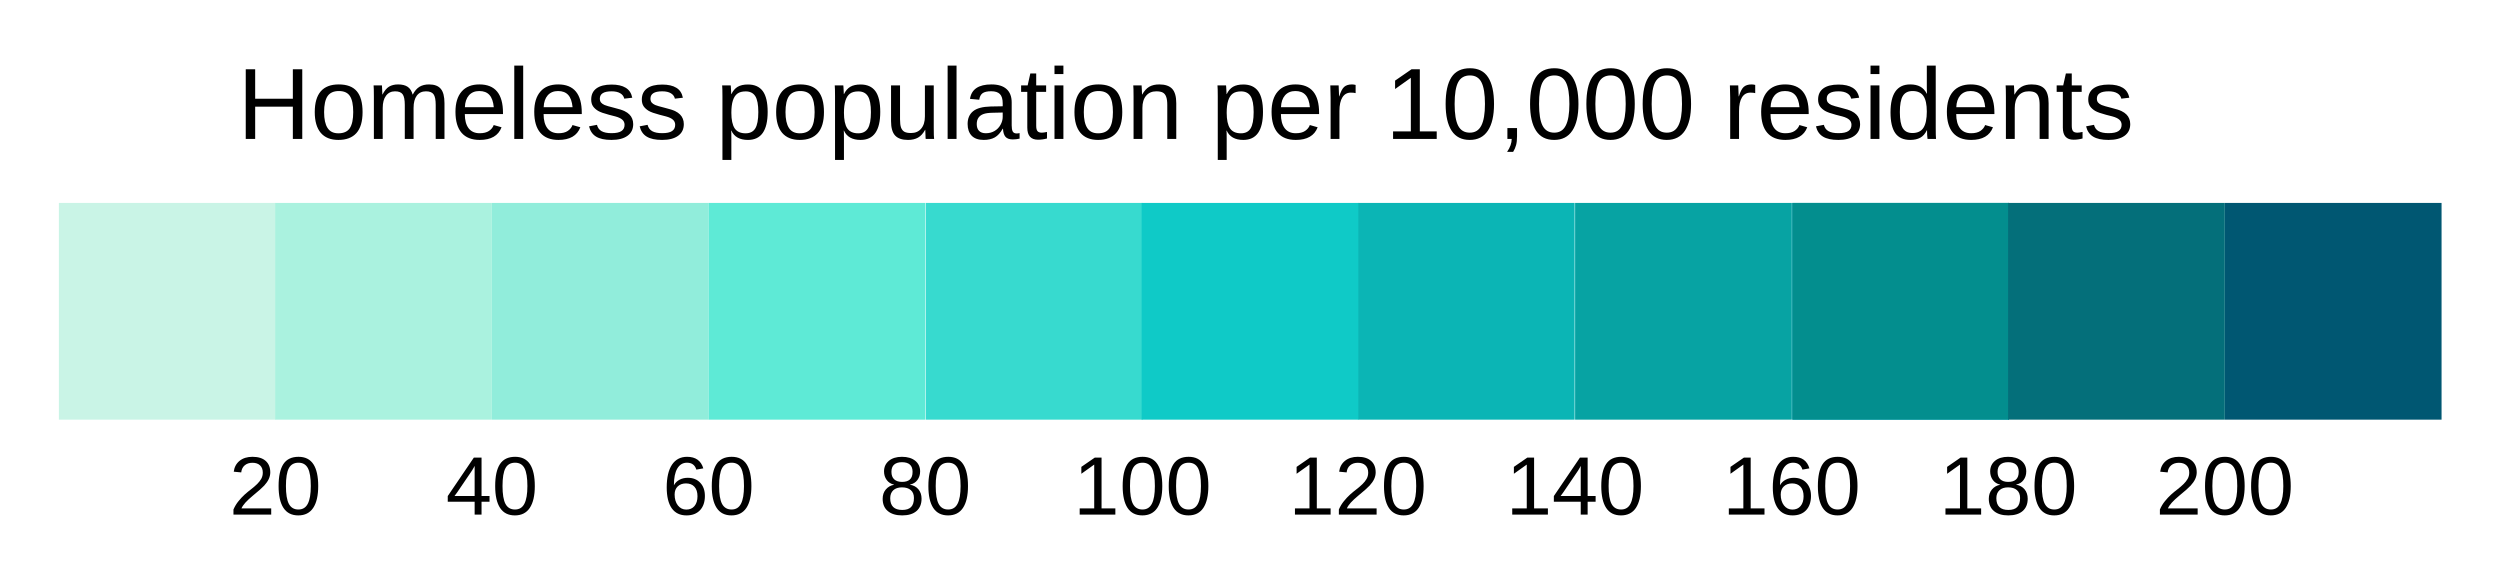
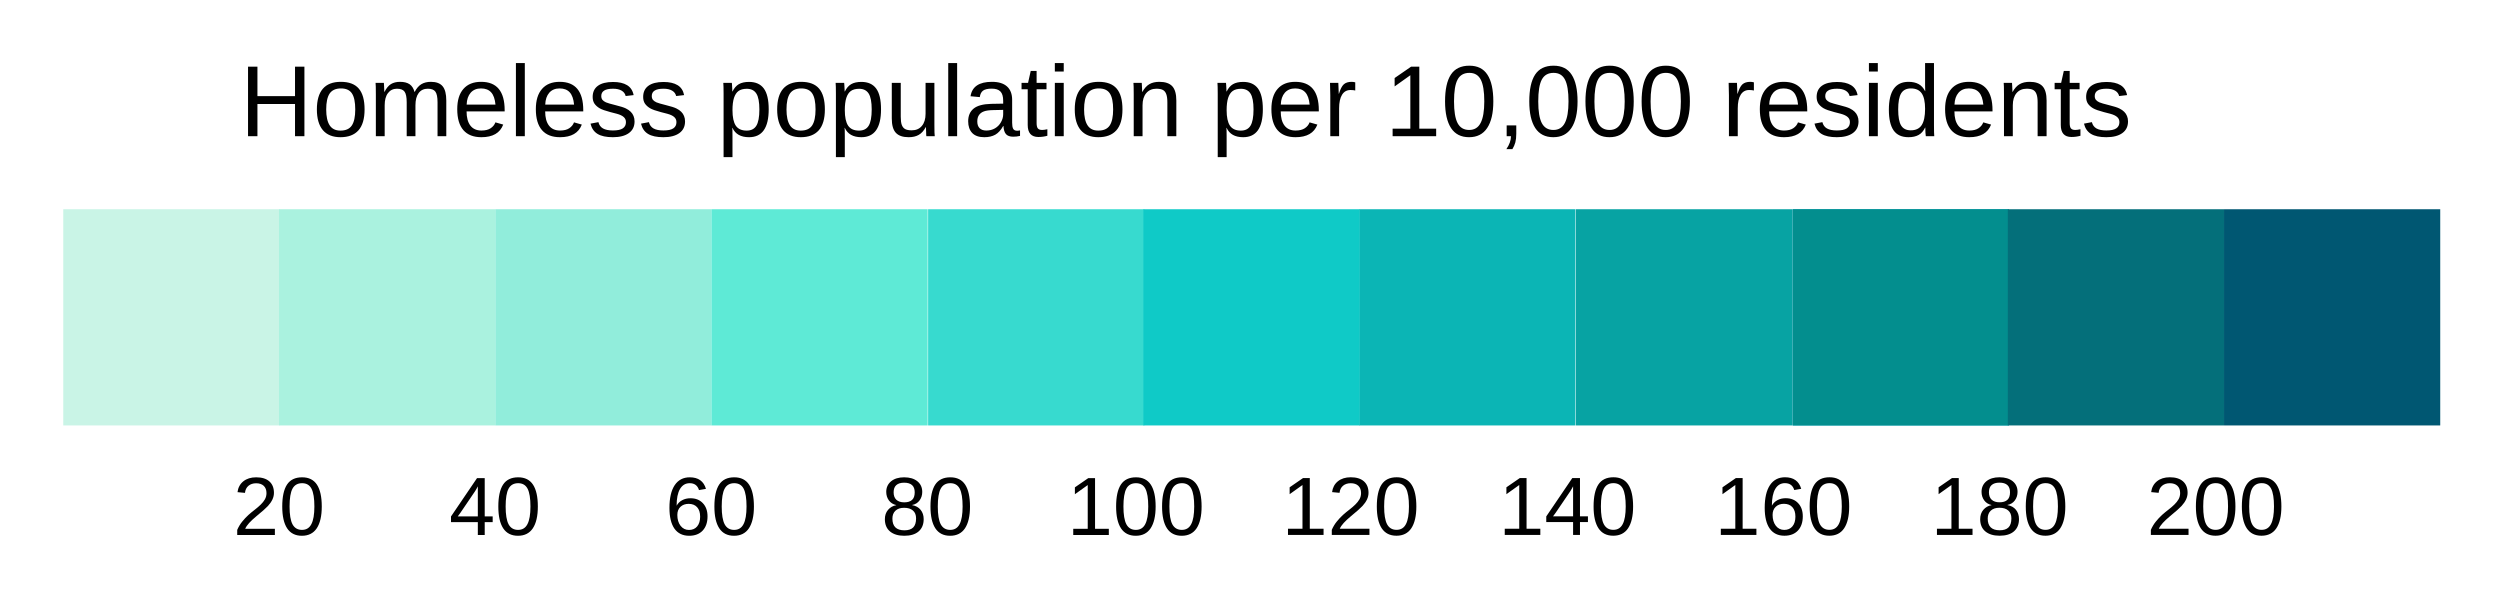
- <svg xmlns="http://www.w3.org/2000/svg" version="1.1" id="Layer_1" x="0px" y="0px" viewBox="0 0 543.3 125.7" style="enable-background:new 0 0 543.3 125.7;" xml:space="preserve">
-   <style type="text/css">
- 	.st0{font-family:'Arial-BoldMT, Arial';}
- 	.st1{font-size:22px;}
- 	.st2{fill:#C9F4E6;}
- 	.st3{fill:#91EDDB;}
- 	.st4{fill:#0BB5B5;}
- 	.st5{fill:#00A4BF;}
- 	.st6{fill:#37DACF;}
- 	.st7{fill:#005772;}
- 	.st8{fill:#AAF2DF;}
- 	.st9{fill:#5EEAD6;}
- 	.st10{fill:#0FCAC7;}
- 	.st11{fill:#07A3A3;}
- 	.st12{fill:#038E8E;}
- 	.st13{fill:#046F7A;}
- 	.st14{font-family:'ArialMT, Arial';}
- 	.st15{font-size:18px;}
- </style>
-   <text transform="matrix(1 0 0 1 51.5948 30.19)" class="st0 st1">Homeless population per 10,000 residents</text>
-   <rect x="12.8" y="44.1" class="st2" width="47.1" height="47.1" />
-   <rect x="106.9" y="44.1" class="st3" width="47.1" height="47.1" />
-   <rect x="295.1" y="44.1" class="st4" width="47.1" height="47.1" />
-   <rect x="389.5" y="44.1" class="st5" width="47.1" height="47.1" />
-   <rect x="201.2" y="44.1" class="st6" width="47.1" height="47.1" />
-   <rect x="483.5" y="44.1" class="st7" width="47.1" height="47.1" />
-   <rect x="59.8" y="44.1" class="st8" width="47.1" height="47.1" />
-   <rect x="154" y="44.1" class="st9" width="47.1" height="47.1" />
-   <rect x="248.1" y="44.1" class="st10" width="47.1" height="47.1" />
-   <rect x="342.3" y="44.1" class="st11" width="47.1" height="47.1" />
-   <rect x="389.5" y="44.1" class="st12" width="47.1" height="47.1" />
-   <rect x="436.4" y="44.1" class="st13" width="47.1" height="47.1" />
-   <text transform="matrix(1 0 0 1 49.8293 111.8359)" class="st14 st15">20</text>
-   <text transform="matrix(1 0 0 1 96.8993 111.8358)" class="st14 st15">40</text>
-   <text transform="matrix(1 0 0 1 143.9691 111.8358)" class="st14 st15">60</text>
-   <text transform="matrix(1 0 0 1 191.0395 111.8358)" class="st14 st15">80</text>
-   <text transform="matrix(1 0 0 1 233.2637 111.8357)" class="st14 st15">100</text>
-   <text transform="matrix(1 0 0 1 280.0438 111.8356)" class="st14 st15">120</text>
-   <text transform="matrix(1 0 0 1 327.2639 111.836)" class="st14 st15">140</text>
-   <text transform="matrix(1 0 0 1 374.3338 111.836)" class="st14 st15">160</text>
-   <text transform="matrix(1 0 0 1 421.4138 111.836)" class="st14 st15">180</text>
-   <text transform="matrix(1 0 0 1 468.4838 111.836)" class="st14 st15">200</text>
+ <svg xmlns="http://www.w3.org/2000/svg" id="Layer_1" viewBox="0 0 544.6 132.26">
+   <defs>
+     <style>.cls-1{font-family:ArialMT, Arial;font-size:18px;}.cls-1,.cls-2{isolation:isolate;}.cls-3{fill:#aaf2df;}.cls-4{fill:#91eddb;}.cls-5{fill:#5eead6;}.cls-6{fill:#038e8e;}.cls-7{fill:#00a4bf;}.cls-8{fill:#c9f4e6;}.cls-9{fill:#046f7a;}.cls-10{fill:#0fcac7;}.cls-11{fill:#07a3a3;}.cls-2{font-family:Arial-BoldMT, Arial;font-size:22px;}.cls-12{fill:#005772;}.cls-13{fill:#0bb5b5;}.cls-14{fill:#37dacf;}</style>
+   </defs>
+   <text class="cls-2" transform="translate(52.22 29.67)">
+     <tspan x="0" y="0">Homeless population per 10,000 residents</tspan>
+   </text>
+   <rect class="cls-8" x="13.78" y="45.58" width="47.1" height="47.1" />
+   <rect class="cls-4" x="107.88" y="45.58" width="47.1" height="47.1" />
+   <rect class="cls-13" x="296.08" y="45.58" width="47.1" height="47.1" />
+   <rect class="cls-7" x="390.48" y="45.58" width="47.1" height="47.1" />
+   <rect class="cls-14" x="202.18" y="45.58" width="47.1" height="47.1" />
+   <rect class="cls-12" x="484.48" y="45.58" width="47.1" height="47.1" />
+   <rect class="cls-3" x="60.78" y="45.58" width="47.1" height="47.1" />
+   <rect class="cls-5" x="154.98" y="45.58" width="47.1" height="47.1" />
+   <rect class="cls-10" x="249.08" y="45.58" width="47.1" height="47.1" />
+   <rect class="cls-11" x="343.28" y="45.58" width="47.1" height="47.1" />
+   <rect class="cls-6" x="390.48" y="45.58" width="47.1" height="47.1" />
+   <rect class="cls-9" x="437.38" y="45.58" width="47.1" height="47.1" />
+   <text class="cls-1" transform="translate(50.77 116.54)">
+     <tspan x="0" y="0">20</tspan>
+   </text>
+   <text class="cls-1" transform="translate(97.84 116.54)">
+     <tspan x="0" y="0">40</tspan>
+   </text>
+   <text class="cls-1" transform="translate(144.91 116.54)">
+     <tspan x="0" y="0">60</tspan>
+   </text>
+   <text class="cls-1" transform="translate(191.98 116.54)">
+     <tspan x="0" y="0">80</tspan>
+   </text>
+   <text class="cls-1" transform="translate(232.42 116.54)">
+     <tspan x="0" y="0">100</tspan>
+   </text>
+   <text class="cls-1" transform="translate(279.2 116.53)">
+     <tspan x="0" y="0">120</tspan>
+   </text>
+   <text class="cls-1" transform="translate(326.42 116.53)">
+     <tspan x="0" y="0">140</tspan>
+   </text>
+   <text class="cls-1" transform="translate(373.49 116.53)">
+     <tspan x="0" y="0">160</tspan>
+   </text>
+   <text class="cls-1" transform="translate(420.57 116.53)">
+     <tspan x="0" y="0">180</tspan>
+   </text>
+   <text class="cls-1" transform="translate(467.64 116.53)">
+     <tspan x="0" y="0">200</tspan>
+   </text>
</svg>
